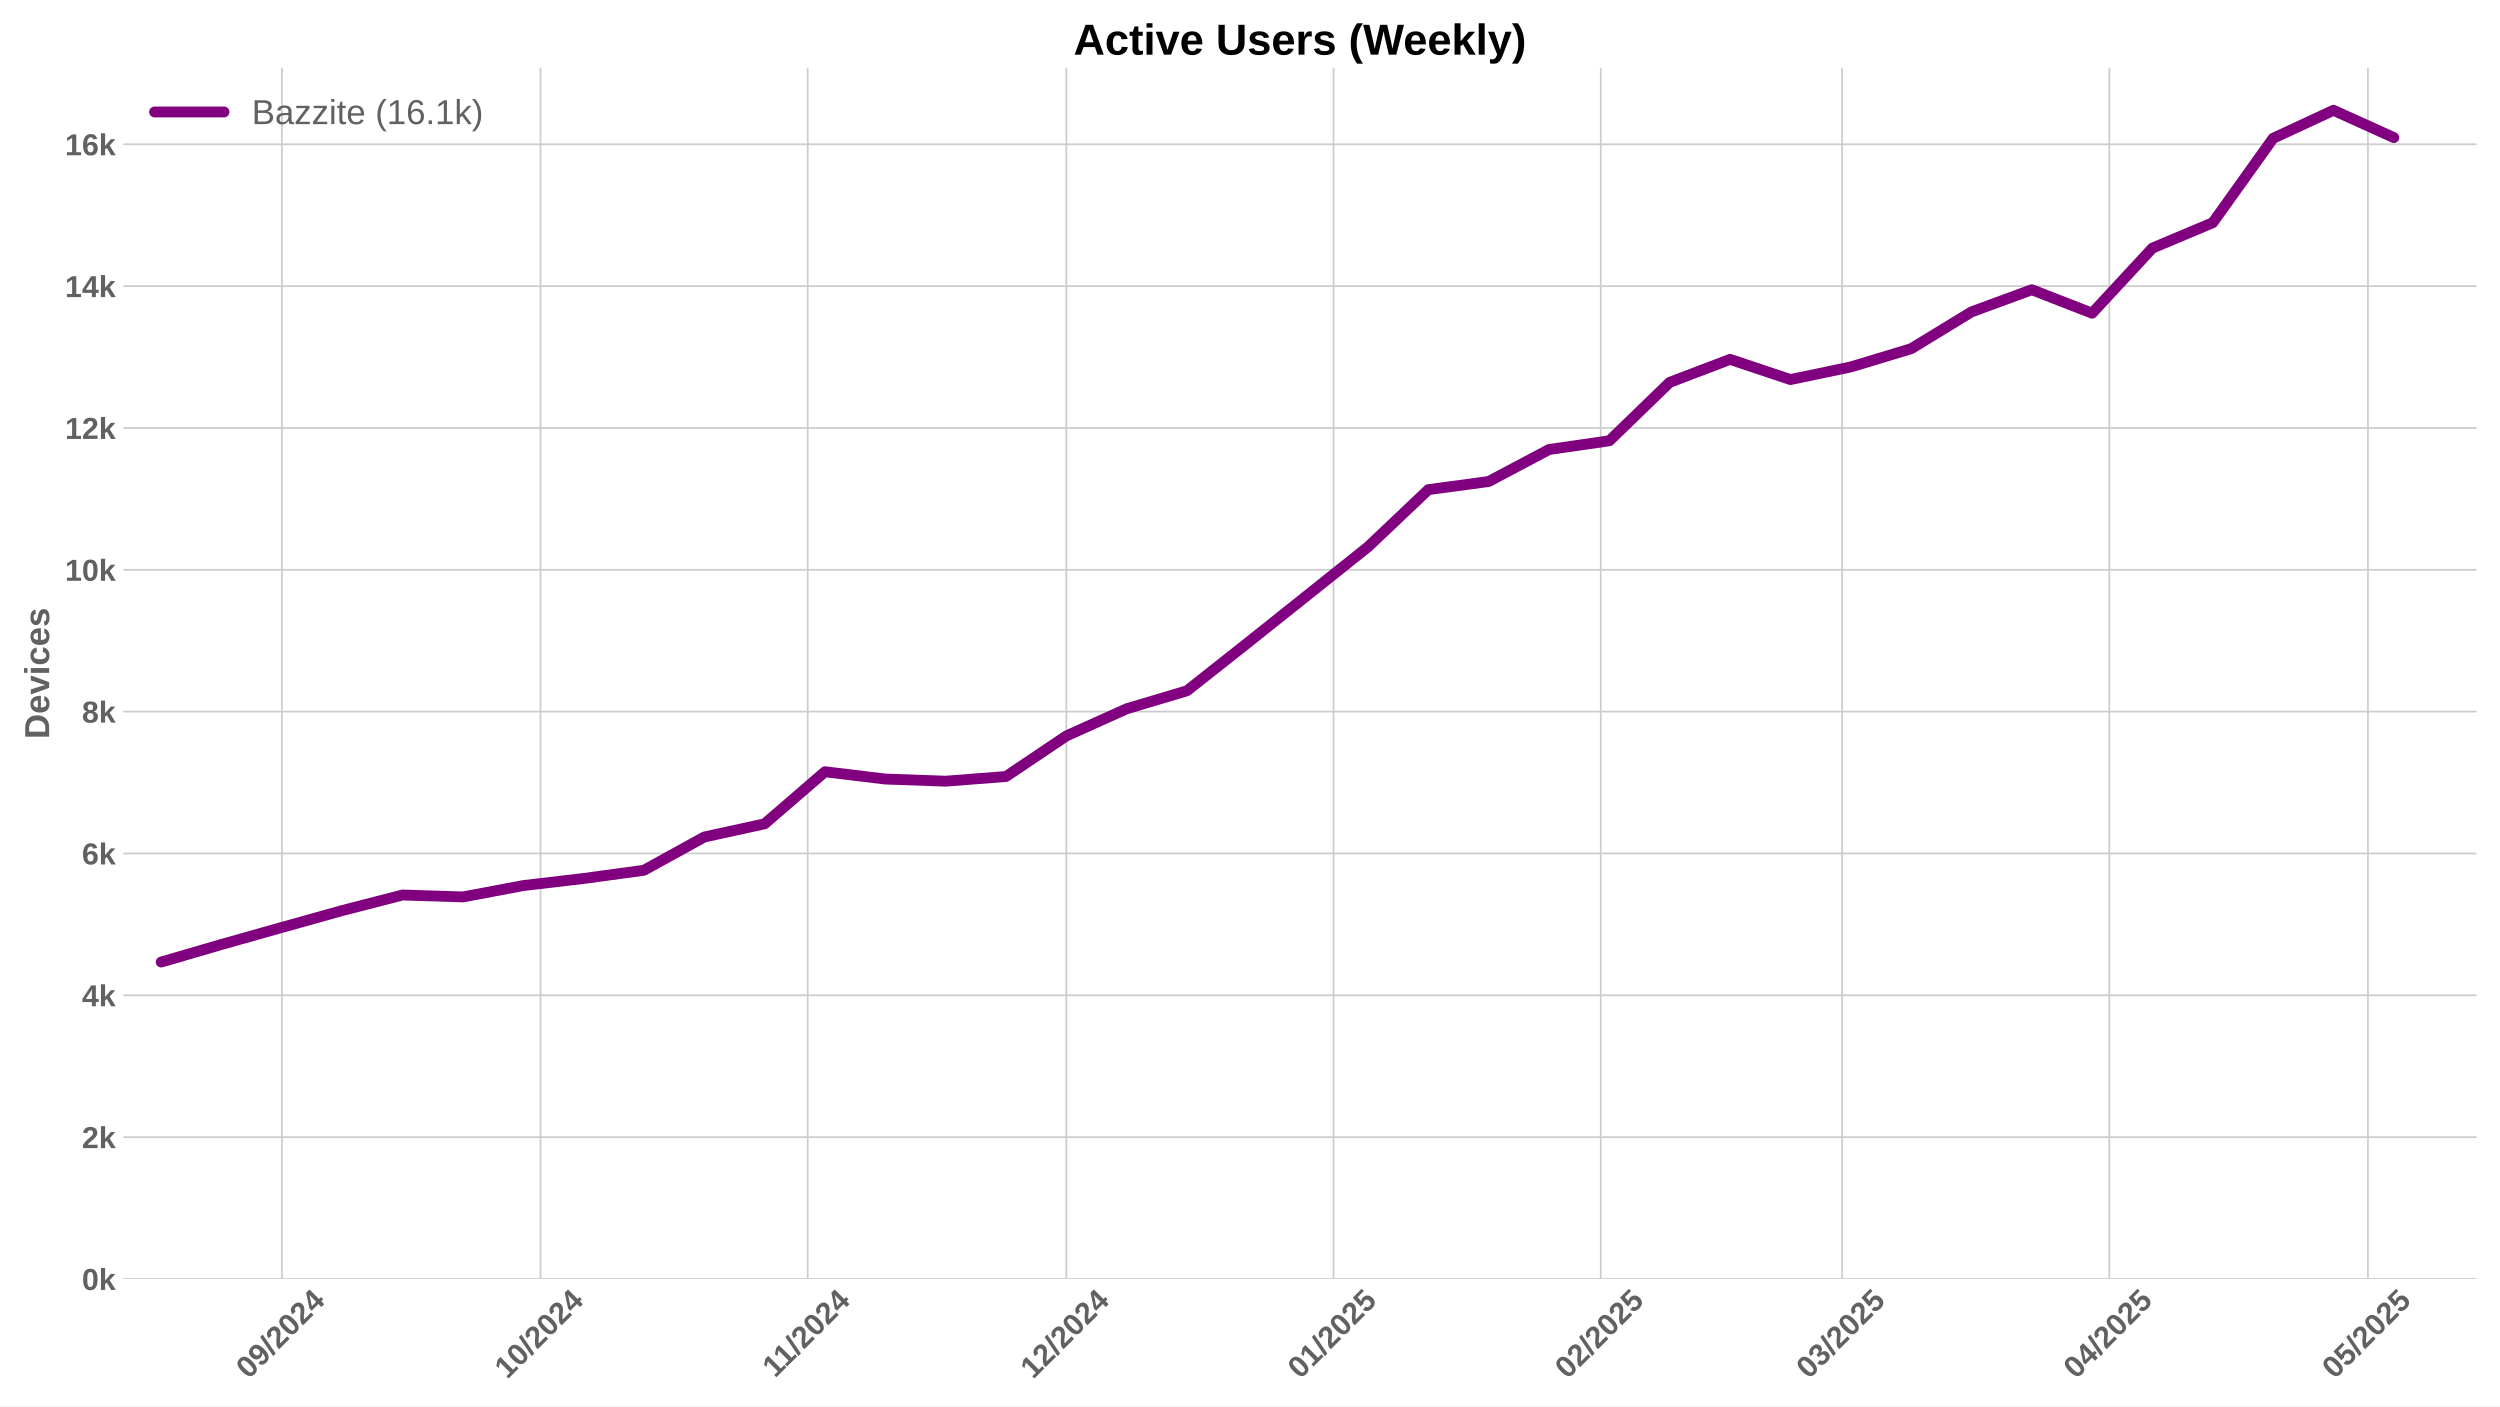
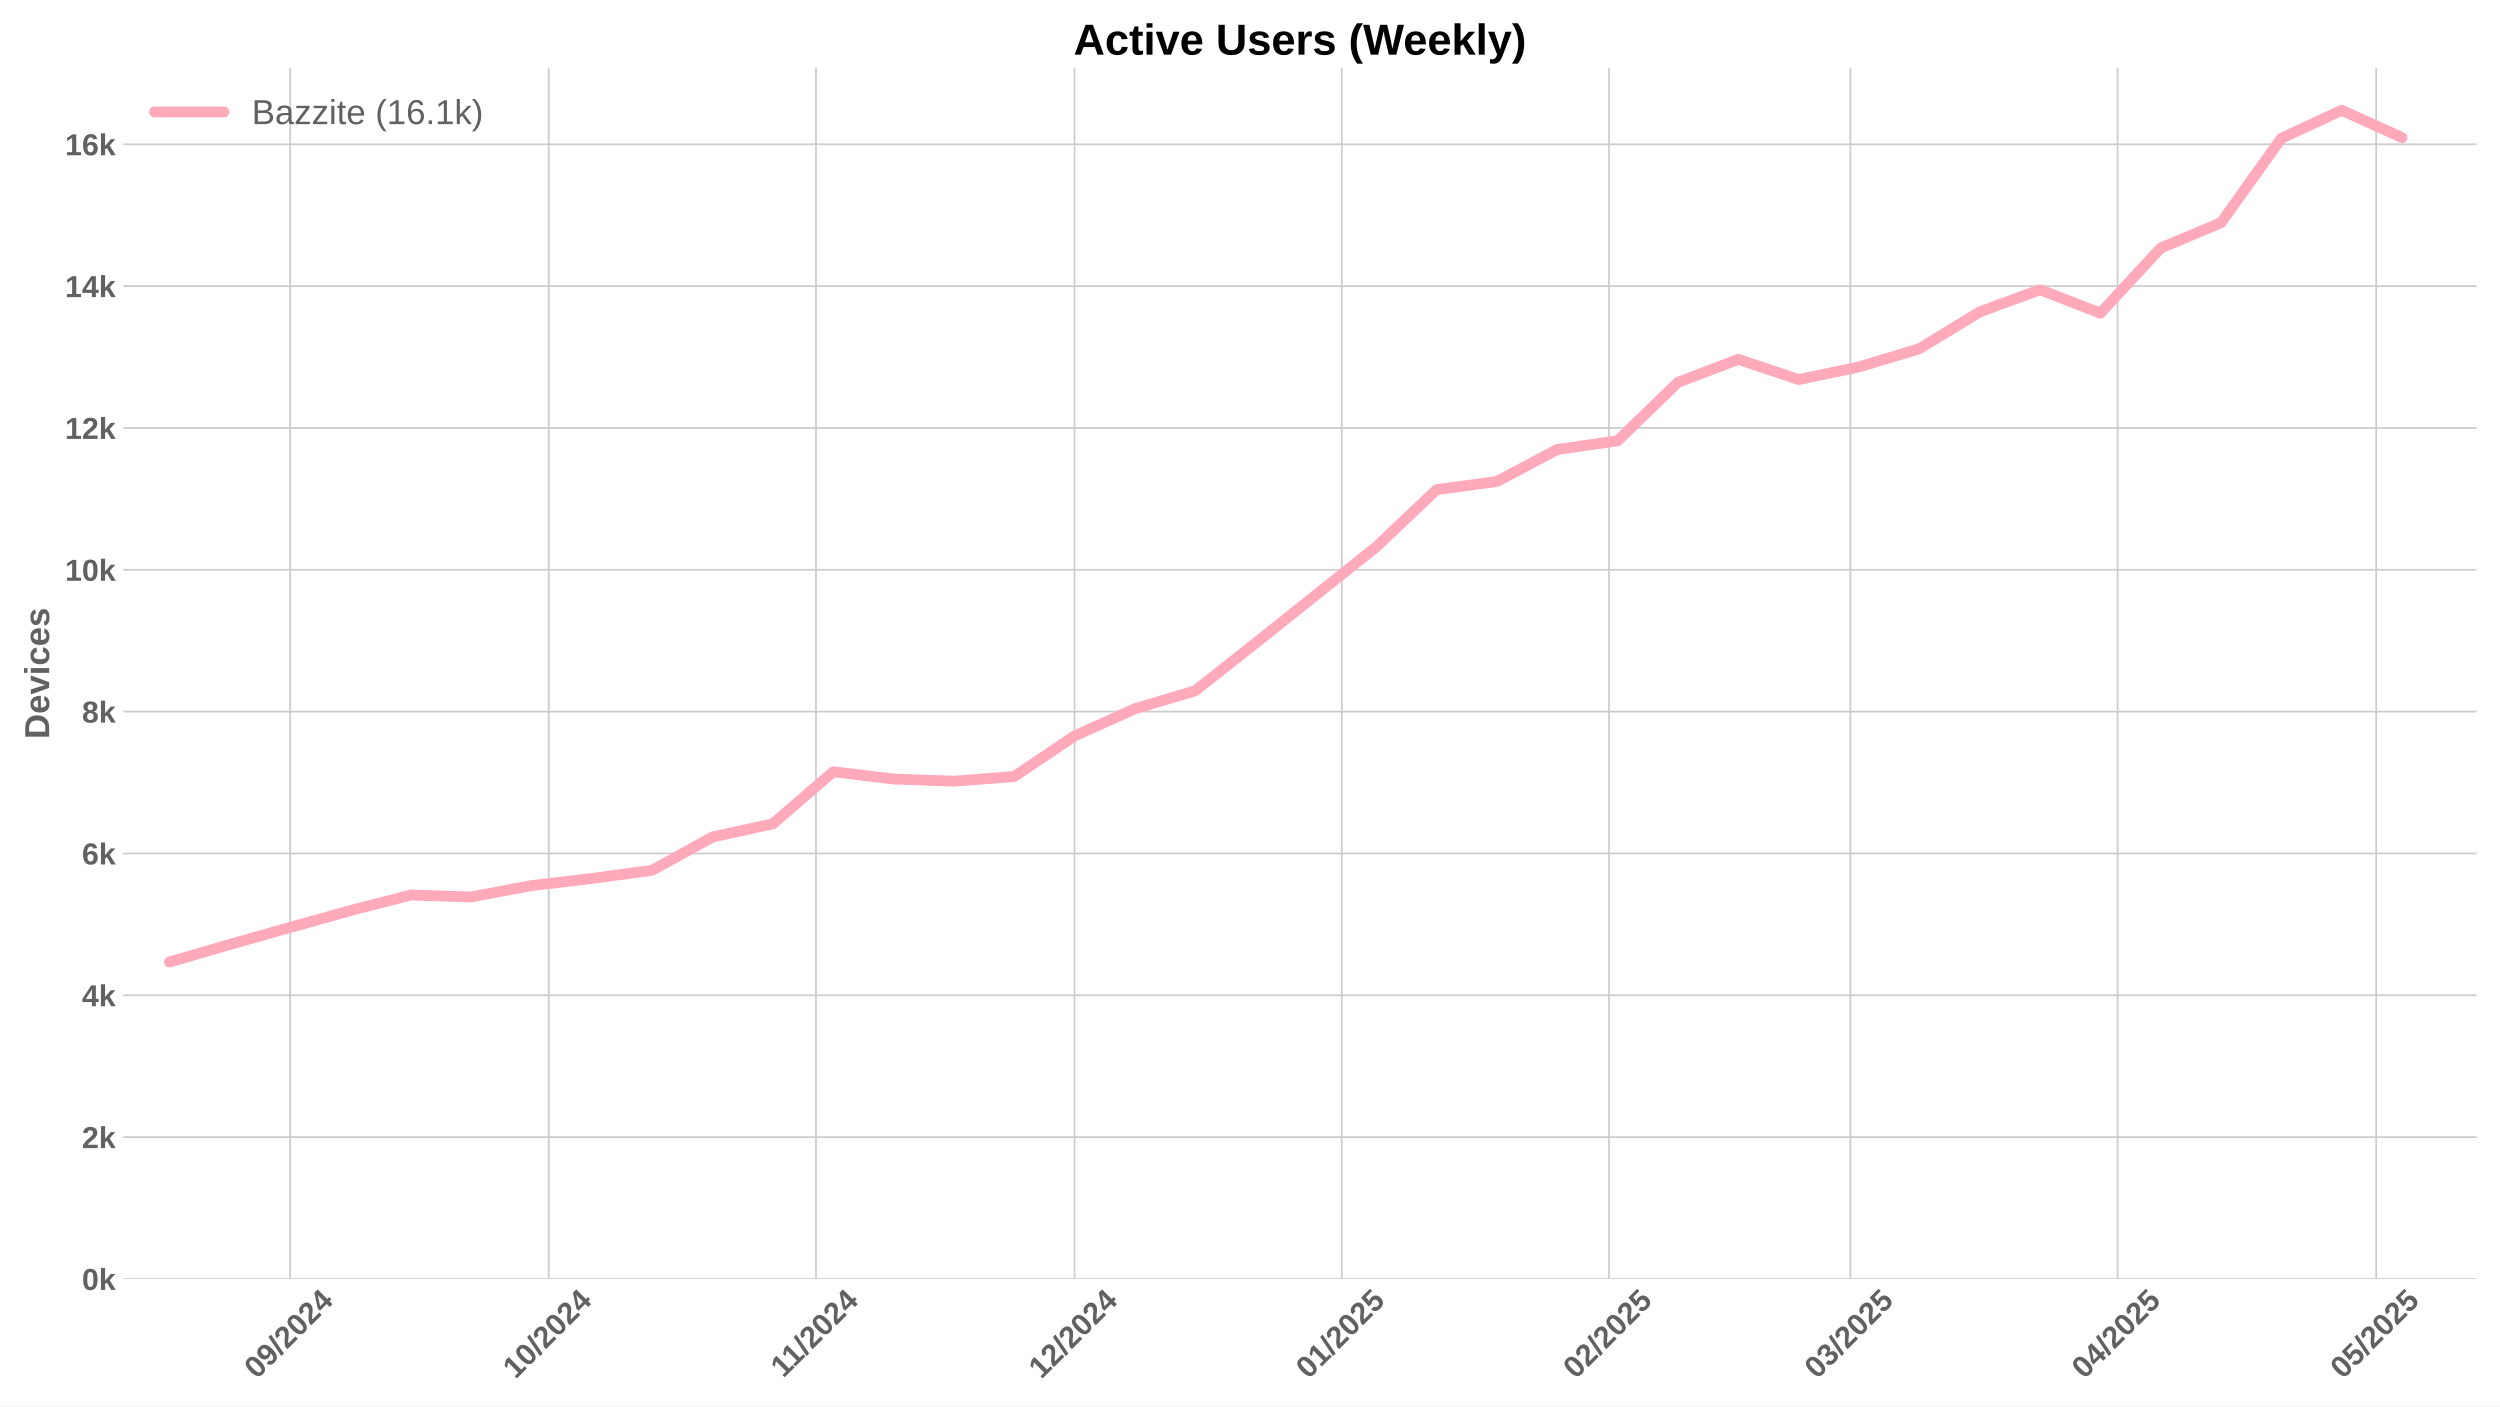
<svg xmlns="http://www.w3.org/2000/svg" xmlns:xlink="http://www.w3.org/1999/xlink" width="1152pt" height="648pt" viewBox="0 0 1152 648" version="1.1">
  <defs>
    <style type="text/css">*{stroke-linejoin: round; stroke-linecap: butt}</style>
  </defs>
  <g id="figure_1">
    <g id="patch_1">
      <path d="M 0 648  L 1152 648  L 1152 0  L 0 0  z " style="fill: #ffffff" />
    </g>
    <g id="axes_1">
      <g id="patch_2">
        <path d="M 56.82 589.343  L 1141.2 589.343  L 1141.2 31.2  L 56.82 31.2  z " style="fill: #ffffff" />
      </g>
      <g id="matplotlib.axis_1">
        <g id="xtick_1">
          <g id="line2d_1">
-             <path d="M 129.901 589.343  L 129.901 31.2  " clip-path="url(#p7f0d106c94)" style="fill: none; stroke: #cccccc; stroke-width: 0.8; stroke-linecap: round" />
+             <path d="M 133.702 589.343  L 133.702 31.2  " clip-path="url(#p4826647cc5)" style="fill: none; stroke: #cccccc; stroke-width: 0.8; stroke-linecap: round" />
          </g>
          <g id="line2d_2" />
          <g id="text_1">
-             <g style="fill: #616161" transform="translate(114.5709 635.7977) rotate(-45) scale(0.14 -0.14)">
+             <g style="fill: #616161" transform="translate(118.3719 635.7977) rotate(-45) scale(0.14 -0.14)">
              <defs>
                <path id="LiberationSans-Bold-30" d="M 3297 2203  Q 3297 1088 2914 512  Q 2531 -63 1766 -63  Q 253 -63 253 2203  Q 253 2994 418 3494  Q 584 3994 915 4231  Q 1247 4469 1791 4469  Q 2572 4469 2934 3903  Q 3297 3338 3297 2203  z M 2416 2203  Q 2416 2813 2356 3150  Q 2297 3488 2165 3634  Q 2034 3781 1784 3781  Q 1519 3781 1383 3632  Q 1247 3484 1189 3148  Q 1131 2813 1131 2203  Q 1131 1600 1192 1261  Q 1253 922 1386 775  Q 1519 628 1772 628  Q 2022 628 2158 783  Q 2294 938 2355 1278  Q 2416 1619 2416 2203  z " transform="scale(0.015625)" />
                <path id="LiberationSans-Bold-39" d="M 3322 2272  Q 3322 1100 2894 518  Q 2466 -63 1678 -63  Q 1097 -63 767 185  Q 438 434 300 972  L 1125 1088  Q 1247 628 1688 628  Q 2056 628 2254 981  Q 2453 1334 2459 2028  Q 2341 1794 2070 1661  Q 1800 1528 1488 1528  Q 906 1528 564 1923  Q 222 2319 222 2994  Q 222 3688 623 4078  Q 1025 4469 1759 4469  Q 2550 4469 2936 3920  Q 3322 3372 3322 2272  z M 2394 2888  Q 2394 3297 2214 3539  Q 2034 3781 1738 3781  Q 1447 3781 1280 3570  Q 1113 3359 1113 2988  Q 1113 2622 1278 2401  Q 1444 2181 1741 2181  Q 2022 2181 2208 2373  Q 2394 2566 2394 2888  z " transform="scale(0.015625)" />
                <path id="LiberationSans-Bold-2f" d="M 63 -128  L 972 4638  L 1716 4638  L 822 -128  L 63 -128  z " transform="scale(0.015625)" />
                <path id="LiberationSans-Bold-32" d="M 222 0  L 222 609  Q 394 988 711 1347  Q 1028 1706 1509 2097  Q 1972 2472 2158 2715  Q 2344 2959 2344 3194  Q 2344 3769 1766 3769  Q 1484 3769 1336 3617  Q 1188 3466 1144 3163  L 259 3213  Q 334 3825 717 4147  Q 1100 4469 1759 4469  Q 2472 4469 2853 4144  Q 3234 3819 3234 3231  Q 3234 2922 3112 2672  Q 2991 2422 2800 2211  Q 2609 2000 2376 1815  Q 2144 1631 1925 1456  Q 1706 1281 1526 1103  Q 1347 925 1259 722  L 3303 722  L 3303 0  L 222 0  z " transform="scale(0.015625)" />
                <path id="LiberationSans-Bold-34" d="M 2938 897  L 2938 0  L 2100 0  L 2100 897  L 97 897  L 97 1556  L 1956 4403  L 2938 4403  L 2938 1550  L 3525 1550  L 3525 897  L 2938 897  z M 2100 2991  Q 2100 3159 2111 3356  Q 2122 3553 2128 3609  Q 2047 3434 1834 3103  L 813 1550  L 2100 1550  L 2100 2991  z " transform="scale(0.015625)" />
              </defs>
              <use xlink:href="#LiberationSans-Bold-30" />
              <use xlink:href="#LiberationSans-Bold-39" transform="translate(55.61523 0)" />
              <use xlink:href="#LiberationSans-Bold-2f" transform="translate(111.2305 0)" />
              <use xlink:href="#LiberationSans-Bold-32" transform="translate(139.0137 0)" />
              <use xlink:href="#LiberationSans-Bold-30" transform="translate(194.6289 0)" />
              <use xlink:href="#LiberationSans-Bold-32" transform="translate(250.2441 0)" />
              <use xlink:href="#LiberationSans-Bold-34" transform="translate(305.8594 0)" />
            </g>
          </g>
        </g>
        <g id="xtick_2">
          <g id="line2d_3">
-             <path d="M 249.064 589.343  L 249.064 31.2  " clip-path="url(#p7f0d106c94)" style="fill: none; stroke: #cccccc; stroke-width: 0.8; stroke-linecap: round" />
+             <path d="M 252.865 589.343  L 252.865 31.2  " clip-path="url(#p4826647cc5)" style="fill: none; stroke: #cccccc; stroke-width: 0.8; stroke-linecap: round" />
          </g>
          <g id="line2d_4" />
          <g id="text_2">
-             <g style="fill: #616161" transform="translate(233.7335 635.7977) rotate(-45) scale(0.14 -0.14)">
+             <g style="fill: #616161" transform="translate(237.5346 635.7977) rotate(-45) scale(0.14 -0.14)">
              <defs>
                <path id="LiberationSans-Bold-31" d="M 403 0  L 403 653  L 1494 653  L 1494 3656  L 438 2997  L 438 3688  L 1541 4403  L 2372 4403  L 2372 653  L 3381 653  L 3381 0  L 403 0  z " transform="scale(0.015625)" />
              </defs>
              <use xlink:href="#LiberationSans-Bold-31" />
              <use xlink:href="#LiberationSans-Bold-30" transform="translate(55.61523 0)" />
              <use xlink:href="#LiberationSans-Bold-2f" transform="translate(111.2305 0)" />
              <use xlink:href="#LiberationSans-Bold-32" transform="translate(139.0137 0)" />
              <use xlink:href="#LiberationSans-Bold-30" transform="translate(194.6289 0)" />
              <use xlink:href="#LiberationSans-Bold-32" transform="translate(250.2441 0)" />
              <use xlink:href="#LiberationSans-Bold-34" transform="translate(305.8594 0)" />
            </g>
          </g>
        </g>
        <g id="xtick_3">
          <g id="line2d_5">
-             <path d="M 372.199 589.343  L 372.199 31.2  " clip-path="url(#p7f0d106c94)" style="fill: none; stroke: #cccccc; stroke-width: 0.8; stroke-linecap: round" />
+             <path d="M 376 589.343  L 376 31.2  " clip-path="url(#p4826647cc5)" style="fill: none; stroke: #cccccc; stroke-width: 0.8; stroke-linecap: round" />
          </g>
          <g id="line2d_6" />
          <g id="text_3">
-             <g style="fill: #616161" transform="translate(357.1405 635.2532) rotate(-45) scale(0.14 -0.14)">
+             <g style="fill: #616161" transform="translate(360.9415 635.2532) rotate(-45) scale(0.14 -0.14)">
              <use xlink:href="#LiberationSans-Bold-31" />
              <use xlink:href="#LiberationSans-Bold-31" transform="translate(50.11523 0)" />
              <use xlink:href="#LiberationSans-Bold-2f" transform="translate(105.7305 0)" />
              <use xlink:href="#LiberationSans-Bold-32" transform="translate(133.5137 0)" />
              <use xlink:href="#LiberationSans-Bold-30" transform="translate(189.1289 0)" />
              <use xlink:href="#LiberationSans-Bold-32" transform="translate(244.7441 0)" />
              <use xlink:href="#LiberationSans-Bold-34" transform="translate(300.3594 0)" />
            </g>
          </g>
        </g>
        <g id="xtick_4">
          <g id="line2d_7">
-             <path d="M 491.361 589.343  L 491.361 31.2  " clip-path="url(#p7f0d106c94)" style="fill: none; stroke: #cccccc; stroke-width: 0.8; stroke-linecap: round" />
+             <path d="M 495.162 589.343  L 495.162 31.2  " clip-path="url(#p4826647cc5)" style="fill: none; stroke: #cccccc; stroke-width: 0.8; stroke-linecap: round" />
          </g>
          <g id="line2d_8" />
          <g id="text_4">
-             <g style="fill: #616161" transform="translate(476.0309 635.7977) rotate(-45) scale(0.14 -0.14)">
+             <g style="fill: #616161" transform="translate(479.8319 635.7977) rotate(-45) scale(0.14 -0.14)">
              <use xlink:href="#LiberationSans-Bold-31" />
              <use xlink:href="#LiberationSans-Bold-32" transform="translate(55.61523 0)" />
              <use xlink:href="#LiberationSans-Bold-2f" transform="translate(111.2305 0)" />
              <use xlink:href="#LiberationSans-Bold-32" transform="translate(139.0137 0)" />
              <use xlink:href="#LiberationSans-Bold-30" transform="translate(194.6289 0)" />
              <use xlink:href="#LiberationSans-Bold-32" transform="translate(250.2441 0)" />
              <use xlink:href="#LiberationSans-Bold-34" transform="translate(305.8594 0)" />
            </g>
          </g>
        </g>
        <g id="xtick_5">
          <g id="line2d_9">
-             <path d="M 614.496 589.343  L 614.496 31.2  " clip-path="url(#p7f0d106c94)" style="fill: none; stroke: #cccccc; stroke-width: 0.8; stroke-linecap: round" />
+             <path d="M 618.297 589.343  L 618.297 31.2  " clip-path="url(#p4826647cc5)" style="fill: none; stroke: #cccccc; stroke-width: 0.8; stroke-linecap: round" />
          </g>
          <g id="line2d_10" />
          <g id="text_5">
-             <g style="fill: #616161" transform="translate(599.1656 635.7977) rotate(-45) scale(0.14 -0.14)">
+             <g style="fill: #616161" transform="translate(602.9667 635.7977) rotate(-45) scale(0.14 -0.14)">
              <defs>
                <path id="LiberationSans-Bold-35" d="M 3381 1466  Q 3381 766 2945 351  Q 2509 -63 1750 -63  Q 1088 -63 689 235  Q 291 534 197 1100  L 1075 1172  Q 1144 891 1319 762  Q 1494 634 1759 634  Q 2088 634 2283 843  Q 2478 1053 2478 1447  Q 2478 1794 2293 2001  Q 2109 2209 1778 2209  Q 1413 2209 1181 1925  L 325 1925  L 478 4403  L 3125 4403  L 3125 3750  L 1275 3750  L 1203 2638  Q 1522 2919 2000 2919  Q 2628 2919 3004 2528  Q 3381 2138 3381 1466  z " transform="scale(0.015625)" />
              </defs>
              <use xlink:href="#LiberationSans-Bold-30" />
              <use xlink:href="#LiberationSans-Bold-31" transform="translate(55.61523 0)" />
              <use xlink:href="#LiberationSans-Bold-2f" transform="translate(111.2305 0)" />
              <use xlink:href="#LiberationSans-Bold-32" transform="translate(139.0137 0)" />
              <use xlink:href="#LiberationSans-Bold-30" transform="translate(194.6289 0)" />
              <use xlink:href="#LiberationSans-Bold-32" transform="translate(250.2441 0)" />
              <use xlink:href="#LiberationSans-Bold-35" transform="translate(305.8594 0)" />
            </g>
          </g>
        </g>
        <g id="xtick_6">
          <g id="line2d_11">
-             <path d="M 737.631 589.343  L 737.631 31.2  " clip-path="url(#p7f0d106c94)" style="fill: none; stroke: #cccccc; stroke-width: 0.8; stroke-linecap: round" />
+             <path d="M 741.432 589.343  L 741.432 31.2  " clip-path="url(#p4826647cc5)" style="fill: none; stroke: #cccccc; stroke-width: 0.8; stroke-linecap: round" />
          </g>
          <g id="line2d_12" />
          <g id="text_6">
-             <g style="fill: #616161" transform="translate(722.3003 635.7977) rotate(-45) scale(0.14 -0.14)">
+             <g style="fill: #616161" transform="translate(726.1014 635.7977) rotate(-45) scale(0.14 -0.14)">
              <use xlink:href="#LiberationSans-Bold-30" />
              <use xlink:href="#LiberationSans-Bold-32" transform="translate(55.61523 0)" />
              <use xlink:href="#LiberationSans-Bold-2f" transform="translate(111.2305 0)" />
              <use xlink:href="#LiberationSans-Bold-32" transform="translate(139.0137 0)" />
              <use xlink:href="#LiberationSans-Bold-30" transform="translate(194.6289 0)" />
              <use xlink:href="#LiberationSans-Bold-32" transform="translate(250.2441 0)" />
              <use xlink:href="#LiberationSans-Bold-35" transform="translate(305.8594 0)" />
            </g>
          </g>
        </g>
        <g id="xtick_7">
          <g id="line2d_13">
-             <path d="M 848.849 589.343  L 848.849 31.2  " clip-path="url(#p7f0d106c94)" style="fill: none; stroke: #cccccc; stroke-width: 0.8; stroke-linecap: round" />
+             <path d="M 852.65 589.343  L 852.65 31.2  " clip-path="url(#p4826647cc5)" style="fill: none; stroke: #cccccc; stroke-width: 0.8; stroke-linecap: round" />
          </g>
          <g id="line2d_14" />
          <g id="text_7">
-             <g style="fill: #616161" transform="translate(833.5188 635.7977) rotate(-45) scale(0.14 -0.14)">
+             <g style="fill: #616161" transform="translate(837.3198 635.7977) rotate(-45) scale(0.14 -0.14)">
              <defs>
                <path id="LiberationSans-Bold-33" d="M 3328 1222  Q 3328 603 2922 265  Q 2516 -72 1766 -72  Q 1056 -72 637 254  Q 219 581 147 1197  L 1041 1275  Q 1125 641 1763 641  Q 2078 641 2253 797  Q 2428 953 2428 1275  Q 2428 1569 2215 1725  Q 2003 1881 1584 1881  L 1278 1881  L 1278 2591  L 1566 2591  Q 1944 2591 2134 2745  Q 2325 2900 2325 3188  Q 2325 3459 2173 3614  Q 2022 3769 1731 3769  Q 1459 3769 1292 3619  Q 1125 3469 1100 3194  L 222 3256  Q 291 3825 694 4147  Q 1097 4469 1747 4469  Q 2438 4469 2827 4158  Q 3216 3847 3216 3297  Q 3216 2884 2973 2618  Q 2731 2353 2275 2266  L 2275 2253  Q 2781 2194 3054 1920  Q 3328 1647 3328 1222  z " transform="scale(0.015625)" />
              </defs>
              <use xlink:href="#LiberationSans-Bold-30" />
              <use xlink:href="#LiberationSans-Bold-33" transform="translate(55.61523 0)" />
              <use xlink:href="#LiberationSans-Bold-2f" transform="translate(111.2305 0)" />
              <use xlink:href="#LiberationSans-Bold-32" transform="translate(139.0137 0)" />
              <use xlink:href="#LiberationSans-Bold-30" transform="translate(194.6289 0)" />
              <use xlink:href="#LiberationSans-Bold-32" transform="translate(250.2441 0)" />
              <use xlink:href="#LiberationSans-Bold-35" transform="translate(305.8594 0)" />
            </g>
          </g>
        </g>
        <g id="xtick_8">
          <g id="line2d_15">
-             <path d="M 971.984 589.343  L 971.984 31.2  " clip-path="url(#p7f0d106c94)" style="fill: none; stroke: #cccccc; stroke-width: 0.8; stroke-linecap: round" />
+             <path d="M 975.785 589.343  L 975.785 31.2  " clip-path="url(#p4826647cc5)" style="fill: none; stroke: #cccccc; stroke-width: 0.8; stroke-linecap: round" />
          </g>
          <g id="line2d_16" />
          <g id="text_8">
-             <g style="fill: #616161" transform="translate(956.6535 635.7977) rotate(-45) scale(0.14 -0.14)">
+             <g style="fill: #616161" transform="translate(960.4546 635.7977) rotate(-45) scale(0.14 -0.14)">
              <use xlink:href="#LiberationSans-Bold-30" />
              <use xlink:href="#LiberationSans-Bold-34" transform="translate(55.61523 0)" />
              <use xlink:href="#LiberationSans-Bold-2f" transform="translate(111.2305 0)" />
              <use xlink:href="#LiberationSans-Bold-32" transform="translate(139.0137 0)" />
              <use xlink:href="#LiberationSans-Bold-30" transform="translate(194.6289 0)" />
              <use xlink:href="#LiberationSans-Bold-32" transform="translate(250.2441 0)" />
              <use xlink:href="#LiberationSans-Bold-35" transform="translate(305.8594 0)" />
            </g>
          </g>
        </g>
        <g id="xtick_9">
          <g id="line2d_17">
-             <path d="M 1091.146 589.343  L 1091.146 31.2  " clip-path="url(#p7f0d106c94)" style="fill: none; stroke: #cccccc; stroke-width: 0.8; stroke-linecap: round" />
+             <path d="M 1094.947 589.343  L 1094.947 31.2  " clip-path="url(#p4826647cc5)" style="fill: none; stroke: #cccccc; stroke-width: 0.8; stroke-linecap: round" />
          </g>
          <g id="line2d_18" />
          <g id="text_9">
-             <g style="fill: #616161" transform="translate(1075.816 635.7977) rotate(-45) scale(0.14 -0.14)">
+             <g style="fill: #616161" transform="translate(1079.617 635.7977) rotate(-45) scale(0.14 -0.14)">
              <use xlink:href="#LiberationSans-Bold-30" />
              <use xlink:href="#LiberationSans-Bold-35" transform="translate(55.61523 0)" />
              <use xlink:href="#LiberationSans-Bold-2f" transform="translate(111.2305 0)" />
              <use xlink:href="#LiberationSans-Bold-32" transform="translate(139.0137 0)" />
              <use xlink:href="#LiberationSans-Bold-30" transform="translate(194.6289 0)" />
              <use xlink:href="#LiberationSans-Bold-32" transform="translate(250.2441 0)" />
              <use xlink:href="#LiberationSans-Bold-35" transform="translate(305.8594 0)" />
            </g>
          </g>
        </g>
      </g>
      <g id="matplotlib.axis_2">
        <g id="ytick_1">
          <g id="line2d_19">
-             <path d="M 56.82 589.343  L 1141.2 589.343  " clip-path="url(#p7f0d106c94)" style="fill: none; stroke: #cccccc; stroke-width: 0.8; stroke-linecap: round" />
+             <path d="M 56.82 589.343  L 1141.2 589.343  " clip-path="url(#p4826647cc5)" style="fill: none; stroke: #cccccc; stroke-width: 0.8; stroke-linecap: round" />
          </g>
          <g id="line2d_20" />
          <g id="text_10">
            <g style="fill: #616161" transform="translate(37.74938 594.416) scale(0.14 -0.14)">
              <defs>
                <path id="LiberationSans-Bold-6b" d="M 2606 0  L 1703 1531  L 1325 1269  L 1325 0  L 447 0  L 447 4638  L 1325 4638  L 1325 1981  L 2531 3381  L 3475 3381  L 2288 2063  L 3566 0  L 2606 0  z " transform="scale(0.015625)" />
              </defs>
              <use xlink:href="#LiberationSans-Bold-30" />
              <use xlink:href="#LiberationSans-Bold-6b" transform="translate(55.61523 0)" />
            </g>
          </g>
        </g>
        <g id="ytick_2">
          <g id="line2d_21">
-             <path d="M 56.82 523.985  L 1141.2 523.985  " clip-path="url(#p7f0d106c94)" style="fill: none; stroke: #cccccc; stroke-width: 0.8; stroke-linecap: round" />
+             <path d="M 56.82 523.985  L 1141.2 523.985  " clip-path="url(#p4826647cc5)" style="fill: none; stroke: #cccccc; stroke-width: 0.8; stroke-linecap: round" />
          </g>
          <g id="line2d_22" />
          <g id="text_11">
            <g style="fill: #616161" transform="translate(37.74938 529.0577) scale(0.14 -0.14)">
              <use xlink:href="#LiberationSans-Bold-32" />
              <use xlink:href="#LiberationSans-Bold-6b" transform="translate(55.61523 0)" />
            </g>
          </g>
        </g>
        <g id="ytick_3">
          <g id="line2d_23">
-             <path d="M 56.82 458.627  L 1141.2 458.627  " clip-path="url(#p7f0d106c94)" style="fill: none; stroke: #cccccc; stroke-width: 0.8; stroke-linecap: round" />
+             <path d="M 56.82 458.627  L 1141.2 458.627  " clip-path="url(#p4826647cc5)" style="fill: none; stroke: #cccccc; stroke-width: 0.8; stroke-linecap: round" />
          </g>
          <g id="line2d_24" />
          <g id="text_12">
            <g style="fill: #616161" transform="translate(37.74938 463.6995) scale(0.14 -0.14)">
              <use xlink:href="#LiberationSans-Bold-34" />
              <use xlink:href="#LiberationSans-Bold-6b" transform="translate(55.61523 0)" />
            </g>
          </g>
        </g>
        <g id="ytick_4">
          <g id="line2d_25">
-             <path d="M 56.82 393.268  L 1141.2 393.268  " clip-path="url(#p7f0d106c94)" style="fill: none; stroke: #cccccc; stroke-width: 0.8; stroke-linecap: round" />
+             <path d="M 56.82 393.268  L 1141.2 393.268  " clip-path="url(#p4826647cc5)" style="fill: none; stroke: #cccccc; stroke-width: 0.8; stroke-linecap: round" />
          </g>
          <g id="line2d_26" />
          <g id="text_13">
            <g style="fill: #616161" transform="translate(37.74938 398.3412) scale(0.14 -0.14)">
              <defs>
                <path id="LiberationSans-Bold-36" d="M 3328 1441  Q 3328 738 2934 337  Q 2541 -63 1847 -63  Q 1069 -63 651 482  Q 234 1028 234 2100  Q 234 3278 657 3873  Q 1081 4469 1869 4469  Q 2428 4469 2751 4222  Q 3075 3975 3209 3456  L 2381 3341  Q 2263 3775 1850 3775  Q 1497 3775 1295 3422  Q 1094 3069 1094 2350  Q 1234 2584 1484 2709  Q 1734 2834 2050 2834  Q 2641 2834 2984 2459  Q 3328 2084 3328 1441  z M 2447 1416  Q 2447 1791 2273 1989  Q 2100 2188 1797 2188  Q 1506 2188 1331 2002  Q 1156 1816 1156 1509  Q 1156 1125 1339 873  Q 1522 622 1819 622  Q 2116 622 2281 833  Q 2447 1044 2447 1416  z " transform="scale(0.015625)" />
              </defs>
              <use xlink:href="#LiberationSans-Bold-36" />
              <use xlink:href="#LiberationSans-Bold-6b" transform="translate(55.61523 0)" />
            </g>
          </g>
        </g>
        <g id="ytick_5">
          <g id="line2d_27">
-             <path d="M 56.82 327.91  L 1141.2 327.91  " clip-path="url(#p7f0d106c94)" style="fill: none; stroke: #cccccc; stroke-width: 0.8; stroke-linecap: round" />
+             <path d="M 56.82 327.91  L 1141.2 327.91  " clip-path="url(#p4826647cc5)" style="fill: none; stroke: #cccccc; stroke-width: 0.8; stroke-linecap: round" />
          </g>
          <g id="line2d_28" />
          <g id="text_14">
            <g style="fill: #616161" transform="translate(37.74938 332.983) scale(0.14 -0.14)">
              <defs>
                <path id="LiberationSans-Bold-38" d="M 3363 1241  Q 3363 622 2953 279  Q 2544 -63 1784 -63  Q 1031 -63 617 278  Q 203 619 203 1234  Q 203 1656 447 1945  Q 691 2234 1100 2303  L 1100 2316  Q 744 2394 525 2669  Q 306 2944 306 3303  Q 306 3844 689 4156  Q 1072 4469 1772 4469  Q 2488 4469 2870 4164  Q 3253 3859 3253 3297  Q 3253 2938 3036 2666  Q 2819 2394 2453 2322  L 2453 2309  Q 2878 2241 3120 1961  Q 3363 1681 3363 1241  z M 2350 3250  Q 2350 3563 2206 3708  Q 2063 3853 1772 3853  Q 1203 3853 1203 3250  Q 1203 2619 1778 2619  Q 2066 2619 2208 2766  Q 2350 2913 2350 3250  z M 2453 1313  Q 2453 2003 1766 2003  Q 1447 2003 1276 1822  Q 1106 1641 1106 1300  Q 1106 913 1275 734  Q 1444 556 1791 556  Q 2131 556 2292 734  Q 2453 913 2453 1313  z " transform="scale(0.015625)" />
              </defs>
              <use xlink:href="#LiberationSans-Bold-38" />
              <use xlink:href="#LiberationSans-Bold-6b" transform="translate(55.61523 0)" />
            </g>
          </g>
        </g>
        <g id="ytick_6">
          <g id="line2d_29">
-             <path d="M 56.82 262.552  L 1141.2 262.552  " clip-path="url(#p7f0d106c94)" style="fill: none; stroke: #cccccc; stroke-width: 0.8; stroke-linecap: round" />
+             <path d="M 56.82 262.552  L 1141.2 262.552  " clip-path="url(#p4826647cc5)" style="fill: none; stroke: #cccccc; stroke-width: 0.8; stroke-linecap: round" />
          </g>
          <g id="line2d_30" />
          <g id="text_15">
            <g style="fill: #616161" transform="translate(29.96406 267.6247) scale(0.14 -0.14)">
              <use xlink:href="#LiberationSans-Bold-31" />
              <use xlink:href="#LiberationSans-Bold-30" transform="translate(55.61523 0)" />
              <use xlink:href="#LiberationSans-Bold-6b" transform="translate(111.2305 0)" />
            </g>
          </g>
        </g>
        <g id="ytick_7">
          <g id="line2d_31">
-             <path d="M 56.82 197.194  L 1141.2 197.194  " clip-path="url(#p7f0d106c94)" style="fill: none; stroke: #cccccc; stroke-width: 0.8; stroke-linecap: round" />
+             <path d="M 56.82 197.194  L 1141.2 197.194  " clip-path="url(#p4826647cc5)" style="fill: none; stroke: #cccccc; stroke-width: 0.8; stroke-linecap: round" />
          </g>
          <g id="line2d_32" />
          <g id="text_16">
            <g style="fill: #616161" transform="translate(29.96406 202.2665) scale(0.14 -0.14)">
              <use xlink:href="#LiberationSans-Bold-31" />
              <use xlink:href="#LiberationSans-Bold-32" transform="translate(55.61523 0)" />
              <use xlink:href="#LiberationSans-Bold-6b" transform="translate(111.2305 0)" />
            </g>
          </g>
        </g>
        <g id="ytick_8">
          <g id="line2d_33">
-             <path d="M 56.82 131.835  L 1141.2 131.835  " clip-path="url(#p7f0d106c94)" style="fill: none; stroke: #cccccc; stroke-width: 0.8; stroke-linecap: round" />
+             <path d="M 56.82 131.835  L 1141.2 131.835  " clip-path="url(#p4826647cc5)" style="fill: none; stroke: #cccccc; stroke-width: 0.8; stroke-linecap: round" />
          </g>
          <g id="line2d_34" />
          <g id="text_17">
            <g style="fill: #616161" transform="translate(29.96406 136.9082) scale(0.14 -0.14)">
              <use xlink:href="#LiberationSans-Bold-31" />
              <use xlink:href="#LiberationSans-Bold-34" transform="translate(55.61523 0)" />
              <use xlink:href="#LiberationSans-Bold-6b" transform="translate(111.2305 0)" />
            </g>
          </g>
        </g>
        <g id="ytick_9">
          <g id="line2d_35">
-             <path d="M 56.82 66.477  L 1141.2 66.477  " clip-path="url(#p7f0d106c94)" style="fill: none; stroke: #cccccc; stroke-width: 0.8; stroke-linecap: round" />
+             <path d="M 56.82 66.477  L 1141.2 66.477  " clip-path="url(#p4826647cc5)" style="fill: none; stroke: #cccccc; stroke-width: 0.8; stroke-linecap: round" />
          </g>
          <g id="line2d_36" />
          <g id="text_18">
            <g style="fill: #616161" transform="translate(29.96406 71.54993) scale(0.14 -0.14)">
              <use xlink:href="#LiberationSans-Bold-31" />
              <use xlink:href="#LiberationSans-Bold-36" transform="translate(55.61523 0)" />
              <use xlink:href="#LiberationSans-Bold-6b" transform="translate(111.2305 0)" />
            </g>
          </g>
        </g>
        <g id="text_19">
          <g style="fill: #616161" transform="translate(22.64406 340.5153) rotate(-90) scale(0.16 -0.16)">
            <defs>
              <path id="LiberationSans-Bold-44" d="M 4353 2234  Q 4353 1553 4086 1045  Q 3819 538 3330 269  Q 2841 0 2209 0  L 428 0  L 428 4403  L 2022 4403  Q 3134 4403 3743 3842  Q 4353 3281 4353 2234  z M 3425 2234  Q 3425 2944 3056 3317  Q 2688 3691 2003 3691  L 1350 3691  L 1350 713  L 2131 713  Q 2725 713 3075 1122  Q 3425 1531 3425 2234  z " transform="scale(0.015625)" />
              <path id="LiberationSans-Bold-65" d="M 1831 -63  Q 1069 -63 659 389  Q 250 841 250 1706  Q 250 2544 665 2994  Q 1081 3444 1844 3444  Q 2572 3444 2956 2961  Q 3341 2478 3341 1547  L 3341 1522  L 1172 1522  Q 1172 1028 1355 776  Q 1538 525 1875 525  Q 2341 525 2463 928  L 3291 856  Q 2931 -63 1831 -63  z M 1831 2891  Q 1522 2891 1355 2675  Q 1188 2459 1178 2072  L 2491 2072  Q 2466 2481 2294 2686  Q 2122 2891 1831 2891  z " transform="scale(0.015625)" />
              <path id="LiberationSans-Bold-76" d="M 2284 0  L 1234 0  L 25 3381  L 953 3381  L 1544 1491  Q 1591 1334 1766 709  Q 1797 838 1894 1159  Q 1991 1481 2613 3381  L 3531 3381  L 2284 0  z " transform="scale(0.015625)" />
              <path id="LiberationSans-Bold-69" d="M 447 3991  L 447 4638  L 1325 4638  L 1325 3991  L 447 3991  z M 447 0  L 447 3381  L 1325 3381  L 1325 0  L 447 0  z " transform="scale(0.015625)" />
              <path id="LiberationSans-Bold-63" d="M 1856 -63  Q 1088 -63 669 395  Q 250 853 250 1672  Q 250 2509 672 2976  Q 1094 3444 1869 3444  Q 2466 3444 2856 3144  Q 3247 2844 3347 2316  L 2463 2272  Q 2425 2531 2275 2686  Q 2125 2841 1850 2841  Q 1172 2841 1172 1706  Q 1172 538 1863 538  Q 2113 538 2281 695  Q 2450 853 2491 1166  L 3372 1125  Q 3325 778 3123 506  Q 2922 234 2594 85  Q 2266 -63 1856 -63  z " transform="scale(0.015625)" />
              <path id="LiberationSans-Bold-73" d="M 3297 988  Q 3297 497 2895 217  Q 2494 -63 1784 -63  Q 1088 -63 717 157  Q 347 378 225 844  L 997 959  Q 1063 719 1223 619  Q 1384 519 1784 519  Q 2153 519 2322 612  Q 2491 706 2491 906  Q 2491 1069 2355 1164  Q 2219 1259 1894 1325  Q 1150 1472 890 1598  Q 631 1725 495 1926  Q 359 2128 359 2422  Q 359 2906 732 3176  Q 1106 3447 1791 3447  Q 2394 3447 2761 3212  Q 3128 2978 3219 2534  L 2441 2453  Q 2403 2659 2256 2761  Q 2109 2863 1791 2863  Q 1478 2863 1322 2783  Q 1166 2703 1166 2516  Q 1166 2369 1286 2283  Q 1406 2197 1691 2141  Q 2088 2059 2395 1973  Q 2703 1888 2889 1769  Q 3075 1650 3186 1464  Q 3297 1278 3297 988  z " transform="scale(0.015625)" />
            </defs>
            <use xlink:href="#LiberationSans-Bold-44" />
            <use xlink:href="#LiberationSans-Bold-65" transform="translate(72.2168 0)" />
            <use xlink:href="#LiberationSans-Bold-76" transform="translate(127.832 0)" />
            <use xlink:href="#LiberationSans-Bold-69" transform="translate(183.4473 0)" />
            <use xlink:href="#LiberationSans-Bold-63" transform="translate(211.2305 0)" />
            <use xlink:href="#LiberationSans-Bold-65" transform="translate(266.8457 0)" />
            <use xlink:href="#LiberationSans-Bold-73" transform="translate(322.4609 0)" />
          </g>
        </g>
      </g>
      <g id="line2d_37">
-         <path d="M 74.292 443.3  L 102.097 435.196  L 129.901 427.353  L 157.706 419.575  L 185.51 412.418  L 213.315 413.301  L 241.12 408.072  L 268.924 404.804  L 296.729 401.013  L 324.533 385.687  L 352.338 379.609  L 380.143 355.622  L 407.947 358.988  L 435.752 359.968  L 463.557 357.812  L 491.361 339.119  L 519.166 326.603  L 546.97 318.302  L 574.775 296.342  L 630.384 251.997  L 658.189 225.624  L 685.993 221.866  L 713.798 207.128  L 741.603 203.109  L 769.407 176.181  L 797.212 165.593  L 825.017 174.906  L 852.821 169.09  L 880.626 160.691  L 908.43 143.731  L 936.235 133.502  L 964.04 144.319  L 991.844 114.319  L 1019.649 102.62  L 1047.453 63.732  L 1075.258 50.824  L 1103.063 63.405  " clip-path="url(#p7f0d106c94)" style="fill: none; stroke: #800080; stroke-width: 5; stroke-linecap: round" />
+         <path d="M 78.093 443.3  L 105.898 435.196  L 133.702 427.353  L 161.507 419.575  L 189.311 412.418  L 217.116 413.301  L 244.921 408.072  L 272.725 404.804  L 300.53 401.013  L 328.335 385.687  L 356.139 379.609  L 383.944 355.622  L 411.748 358.988  L 439.553 359.968  L 467.358 357.812  L 495.162 339.119  L 522.967 326.603  L 550.771 318.302  L 578.576 296.342  L 634.185 251.997  L 661.99 225.624  L 689.795 221.866  L 717.599 207.128  L 745.404 203.109  L 773.208 176.181  L 801.013 165.593  L 828.818 174.906  L 856.622 169.09  L 884.427 160.691  L 912.231 143.731  L 940.036 133.502  L 967.841 144.319  L 995.645 114.319  L 1023.45 102.62  L 1051.255 63.732  L 1079.059 50.824  L 1106.864 63.405  " clip-path="url(#p4826647cc5)" style="fill: none; stroke: #ffaabb; stroke-width: 5; stroke-linecap: round" />
      </g>
      <g id="patch_3">
        <path d="M 56.82 589.343  L 56.82 31.2  " style="fill: none" />
      </g>
      <g id="patch_4">
        <path d="M 1141.2 589.343  L 1141.2 31.2  " style="fill: none" />
      </g>
      <g id="patch_5">
        <path d="M 56.82 589.343  L 1141.2 589.343  " style="fill: none" />
      </g>
      <g id="patch_6">
        <path d="M 56.82 31.2  L 1141.2 31.2  " style="fill: none" />
      </g>
      <g id="text_20">
        <g transform="translate(494.6991 25.2) scale(0.2 -0.2)">
          <defs>
            <path id="LiberationSans-Bold-41" d="M 3541 0  L 3150 1125  L 1472 1125  L 1081 0  L 159 0  L 1766 4403  L 2853 4403  L 4453 0  L 3541 0  z M 2309 3725  L 2291 3656  Q 2259 3544 2215 3400  Q 2172 3256 1678 1819  L 2944 1819  L 2509 3084  L 2375 3509  L 2309 3725  z " transform="scale(0.015625)" />
            <path id="LiberationSans-Bold-74" d="M 1313 -56  Q 925 -56 715 155  Q 506 366 506 794  L 506 2788  L 78 2788  L 78 3381  L 550 3381  L 825 4175  L 1375 4175  L 1375 3381  L 2016 3381  L 2016 2788  L 1375 2788  L 1375 1031  Q 1375 784 1469 667  Q 1563 550 1759 550  Q 1863 550 2053 594  L 2053 50  Q 1728 -56 1313 -56  z " transform="scale(0.015625)" />
            <path id="LiberationSans-Bold-20" transform="scale(0.015625)" />
            <path id="LiberationSans-Bold-55" d="M 2259 -63  Q 1350 -63 867 381  Q 384 825 384 1650  L 384 4403  L 1306 4403  L 1306 1722  Q 1306 1200 1554 929  Q 1803 659 2284 659  Q 2778 659 3043 942  Q 3309 1225 3309 1753  L 3309 4403  L 4231 4403  L 4231 1697  Q 4231 859 3714 398  Q 3197 -63 2259 -63  z " transform="scale(0.015625)" />
            <path id="LiberationSans-Bold-72" d="M 447 0  L 447 2588  Q 447 2866 439 3052  Q 431 3238 422 3381  L 1259 3381  Q 1269 3325 1284 3039  Q 1300 2753 1300 2659  L 1313 2659  Q 1441 3016 1541 3161  Q 1641 3306 1778 3376  Q 1916 3447 2122 3447  Q 2291 3447 2394 3400  L 2394 2666  Q 2181 2713 2019 2713  Q 1691 2713 1508 2447  Q 1325 2181 1325 1659  L 1325 0  L 447 0  z " transform="scale(0.015625)" />
            <path id="LiberationSans-Bold-28" d="M 1247 -1328  Q 756 -622 537 81  Q 319 784 319 1659  Q 319 2531 537 3232  Q 756 3934 1247 4638  L 2125 4638  Q 1631 3925 1407 3219  Q 1184 2513 1184 1656  Q 1184 803 1406 101  Q 1628 -600 2125 -1328  L 1247 -1328  z " transform="scale(0.015625)" />
            <path id="LiberationSans-Bold-57" d="M 4897 0  L 3803 0  L 3206 2547  Q 3097 2997 3022 3488  Q 2947 3078 2900 2864  Q 2853 2650 2234 0  L 1141 0  L 6 4403  L 941 4403  L 1578 1559  L 1722 872  Q 1809 1306 1892 1701  Q 1975 2097 2516 4403  L 3547 4403  L 4103 2059  Q 4169 1797 4325 872  L 4403 1234  L 4569 1953  L 5100 4403  L 6034 4403  L 4897 0  z " transform="scale(0.015625)" />
            <path id="LiberationSans-Bold-6c" d="M 447 0  L 447 4638  L 1325 4638  L 1325 0  L 447 0  z " transform="scale(0.015625)" />
            <path id="LiberationSans-Bold-79" d="M 884 -1328  Q 569 -1328 331 -1288  L 331 -663  Q 497 -688 634 -688  Q 822 -688 945 -628  Q 1069 -569 1167 -431  Q 1266 -294 1388 34  L 50 3381  L 978 3381  L 1509 1797  Q 1634 1456 1825 753  L 1903 1050  L 2106 1784  L 2606 3381  L 3525 3381  L 2188 -178  Q 1919 -828 1630 -1078  Q 1341 -1328 884 -1328  z " transform="scale(0.015625)" />
            <path id="LiberationSans-Bold-29" d="M 6 -1328  Q 506 -597 726 101  Q 947 800 947 1656  Q 947 2516 722 3223  Q 497 3931 6 4638  L 884 4638  Q 1378 3928 1595 3225  Q 1813 2522 1813 1659  Q 1813 791 1595 87  Q 1378 -616 884 -1328  L 6 -1328  z " transform="scale(0.015625)" />
          </defs>
          <use xlink:href="#LiberationSans-Bold-41" />
          <use xlink:href="#LiberationSans-Bold-63" transform="translate(72.2168 0)" />
          <use xlink:href="#LiberationSans-Bold-74" transform="translate(127.832 0)" />
          <use xlink:href="#LiberationSans-Bold-69" transform="translate(161.1328 0)" />
          <use xlink:href="#LiberationSans-Bold-76" transform="translate(188.916 0)" />
          <use xlink:href="#LiberationSans-Bold-65" transform="translate(244.5312 0)" />
          <use xlink:href="#LiberationSans-Bold-20" transform="translate(300.1465 0)" />
          <use xlink:href="#LiberationSans-Bold-55" transform="translate(327.9297 0)" />
          <use xlink:href="#LiberationSans-Bold-73" transform="translate(400.1465 0)" />
          <use xlink:href="#LiberationSans-Bold-65" transform="translate(455.7617 0)" />
          <use xlink:href="#LiberationSans-Bold-72" transform="translate(511.377 0)" />
          <use xlink:href="#LiberationSans-Bold-73" transform="translate(550.293 0)" />
          <use xlink:href="#LiberationSans-Bold-20" transform="translate(605.9082 0)" />
          <use xlink:href="#LiberationSans-Bold-28" transform="translate(633.6914 0)" />
          <use xlink:href="#LiberationSans-Bold-57" transform="translate(666.9922 0)" />
          <use xlink:href="#LiberationSans-Bold-65" transform="translate(759.627 0)" />
          <use xlink:href="#LiberationSans-Bold-65" transform="translate(815.2422 0)" />
          <use xlink:href="#LiberationSans-Bold-6b" transform="translate(870.8574 0)" />
          <use xlink:href="#LiberationSans-Bold-6c" transform="translate(926.4727 0)" />
          <use xlink:href="#LiberationSans-Bold-79" transform="translate(954.2559 0)" />
          <use xlink:href="#LiberationSans-Bold-29" transform="translate(1009.871 0)" />
        </g>
      </g>
      <g id="legend_1">
        <g id="line2d_38">
-           <path d="M 71.22 51.595  L 87.22 51.595  L 103.22 51.595  " style="fill: none; stroke: #800080; stroke-width: 5; stroke-linecap: round" />
+           <path d="M 71.22 51.595  L 87.22 51.595  L 103.22 51.595  " style="fill: none; stroke: #ffaabb; stroke-width: 5; stroke-linecap: round" />
        </g>
        <g id="text_21">
          <g style="fill: #616161" transform="translate(116.02 57.195) scale(0.16 -0.16)">
            <defs>
              <path id="LiberationSans-42" d="M 3931 1241  Q 3931 653 3503 326  Q 3075 0 2313 0  L 525 0  L 525 4403  L 2125 4403  Q 3675 4403 3675 3334  Q 3675 2944 3456 2678  Q 3238 2413 2838 2322  Q 3363 2259 3647 1970  Q 3931 1681 3931 1241  z M 3075 3263  Q 3075 3619 2831 3772  Q 2588 3925 2125 3925  L 1122 3925  L 1122 2531  L 2125 2531  Q 2603 2531 2839 2711  Q 3075 2891 3075 3263  z M 3328 1288  Q 3328 2066 2234 2066  L 1122 2066  L 1122 478  L 2281 478  Q 2828 478 3078 681  Q 3328 884 3328 1288  z " transform="scale(0.015625)" />
              <path id="LiberationSans-61" d="M 1294 -63  Q 784 -63 528 206  Q 272 475 272 944  Q 272 1469 617 1750  Q 963 2031 1731 2050  L 2491 2063  L 2491 2247  Q 2491 2659 2316 2837  Q 2141 3016 1766 3016  Q 1388 3016 1216 2887  Q 1044 2759 1009 2478  L 422 2531  Q 566 3444 1778 3444  Q 2416 3444 2737 3151  Q 3059 2859 3059 2306  L 3059 850  Q 3059 600 3125 473  Q 3191 347 3375 347  Q 3456 347 3559 369  L 3559 19  Q 3347 -31 3125 -31  Q 2813 -31 2670 133  Q 2528 297 2509 647  L 2491 647  Q 2275 259 1989 98  Q 1703 -63 1294 -63  z M 1422 359  Q 1731 359 1972 500  Q 2213 641 2352 886  Q 2491 1131 2491 1391  L 2491 1669  L 1875 1656  Q 1478 1650 1273 1575  Q 1069 1500 959 1344  Q 850 1188 850 934  Q 850 659 998 509  Q 1147 359 1422 359  z " transform="scale(0.015625)" />
              <path id="LiberationSans-7a" d="M 259 0  L 259 428  L 2150 2947  L 366 2947  L 366 3381  L 2816 3381  L 2816 2953  L 922 434  L 2881 434  L 2881 0  L 259 0  z " transform="scale(0.015625)" />
              <path id="LiberationSans-69" d="M 428 4100  L 428 4638  L 991 4638  L 991 4100  L 428 4100  z M 428 0  L 428 3381  L 991 3381  L 991 0  L 428 0  z " transform="scale(0.015625)" />
              <path id="LiberationSans-74" d="M 1731 25  Q 1453 -50 1163 -50  Q 488 -50 488 716  L 488 2972  L 97 2972  L 97 3381  L 509 3381  L 675 4138  L 1050 4138  L 1050 3381  L 1675 3381  L 1675 2972  L 1050 2972  L 1050 838  Q 1050 594 1129 495  Q 1209 397 1406 397  Q 1519 397 1731 441  L 1731 25  z " transform="scale(0.015625)" />
              <path id="LiberationSans-65" d="M 863 1572  Q 863 991 1103 675  Q 1344 359 1806 359  Q 2172 359 2392 506  Q 2613 653 2691 878  L 3184 738  Q 2881 -63 1806 -63  Q 1056 -63 664 384  Q 272 831 272 1713  Q 272 2550 664 2997  Q 1056 3444 1784 3444  Q 3275 3444 3275 1647  L 3275 1572  L 863 1572  z M 2694 2003  Q 2647 2538 2422 2783  Q 2197 3028 1775 3028  Q 1366 3028 1127 2754  Q 888 2481 869 2003  L 2694 2003  z " transform="scale(0.015625)" />
              <path id="LiberationSans-20" transform="scale(0.015625)" />
              <path id="LiberationSans-28" d="M 397 1663  Q 397 2566 680 3284  Q 963 4003 1550 4638  L 2094 4638  Q 1509 3988 1236 3256  Q 963 2525 963 1656  Q 963 791 1233 62  Q 1503 -666 2094 -1325  L 1550 -1325  Q 959 -688 678 32  Q 397 753 397 1650  L 397 1663  z " transform="scale(0.015625)" />
              <path id="LiberationSans-31" d="M 488 0  L 488 478  L 1609 478  L 1609 3866  L 616 3156  L 616 3688  L 1656 4403  L 2175 4403  L 2175 478  L 3247 478  L 3247 0  L 488 0  z " transform="scale(0.015625)" />
              <path id="LiberationSans-36" d="M 3278 1441  Q 3278 744 2900 340  Q 2522 -63 1856 -63  Q 1113 -63 719 490  Q 325 1044 325 2100  Q 325 3244 734 3856  Q 1144 4469 1900 4469  Q 2897 4469 3156 3572  L 2619 3475  Q 2453 4013 1894 4013  Q 1413 4013 1148 3564  Q 884 3116 884 2266  Q 1038 2550 1316 2698  Q 1594 2847 1953 2847  Q 2563 2847 2920 2465  Q 3278 2084 3278 1441  z M 2706 1416  Q 2706 1894 2472 2153  Q 2238 2413 1819 2413  Q 1425 2413 1183 2183  Q 941 1953 941 1550  Q 941 1041 1192 716  Q 1444 391 1838 391  Q 2244 391 2475 664  Q 2706 938 2706 1416  z " transform="scale(0.015625)" />
              <path id="LiberationSans-2e" d="M 584 0  L 584 684  L 1194 684  L 1194 0  L 584 0  z " transform="scale(0.015625)" />
              <path id="LiberationSans-6b" d="M 2550 0  L 1406 1544  L 994 1203  L 994 0  L 431 0  L 431 4638  L 994 4638  L 994 1741  L 2478 3381  L 3138 3381  L 1766 1928  L 3209 0  L 2550 0  z " transform="scale(0.015625)" />
              <path id="LiberationSans-29" d="M 1734 1650  Q 1734 747 1451 28  Q 1169 -691 581 -1325  L 38 -1325  Q 625 -669 897 57  Q 1169 784 1169 1656  Q 1169 2528 895 3256  Q 622 3984 38 4638  L 581 4638  Q 1172 4000 1453 3279  Q 1734 2559 1734 1663  L 1734 1650  z " transform="scale(0.015625)" />
            </defs>
            <use xlink:href="#LiberationSans-42" />
            <use xlink:href="#LiberationSans-61" transform="translate(66.69922 0)" />
            <use xlink:href="#LiberationSans-7a" transform="translate(122.3145 0)" />
            <use xlink:href="#LiberationSans-7a" transform="translate(172.3145 0)" />
            <use xlink:href="#LiberationSans-69" transform="translate(222.3145 0)" />
            <use xlink:href="#LiberationSans-74" transform="translate(244.5312 0)" />
            <use xlink:href="#LiberationSans-65" transform="translate(272.3145 0)" />
            <use xlink:href="#LiberationSans-20" transform="translate(327.9297 0)" />
            <use xlink:href="#LiberationSans-28" transform="translate(355.7129 0)" />
            <use xlink:href="#LiberationSans-31" transform="translate(389.0137 0)" />
            <use xlink:href="#LiberationSans-36" transform="translate(444.6289 0)" />
            <use xlink:href="#LiberationSans-2e" transform="translate(500.2441 0)" />
            <use xlink:href="#LiberationSans-31" transform="translate(528.0273 0)" />
            <use xlink:href="#LiberationSans-6b" transform="translate(583.6426 0)" />
            <use xlink:href="#LiberationSans-29" transform="translate(633.6426 0)" />
          </g>
        </g>
      </g>
    </g>
  </g>
  <defs>
-     <clipPath id="p7f0d106c94">
+     <clipPath id="p4826647cc5">
      <rect x="56.82" y="31.2" width="1084.38" height="558.143" />
    </clipPath>
  </defs>
</svg>
